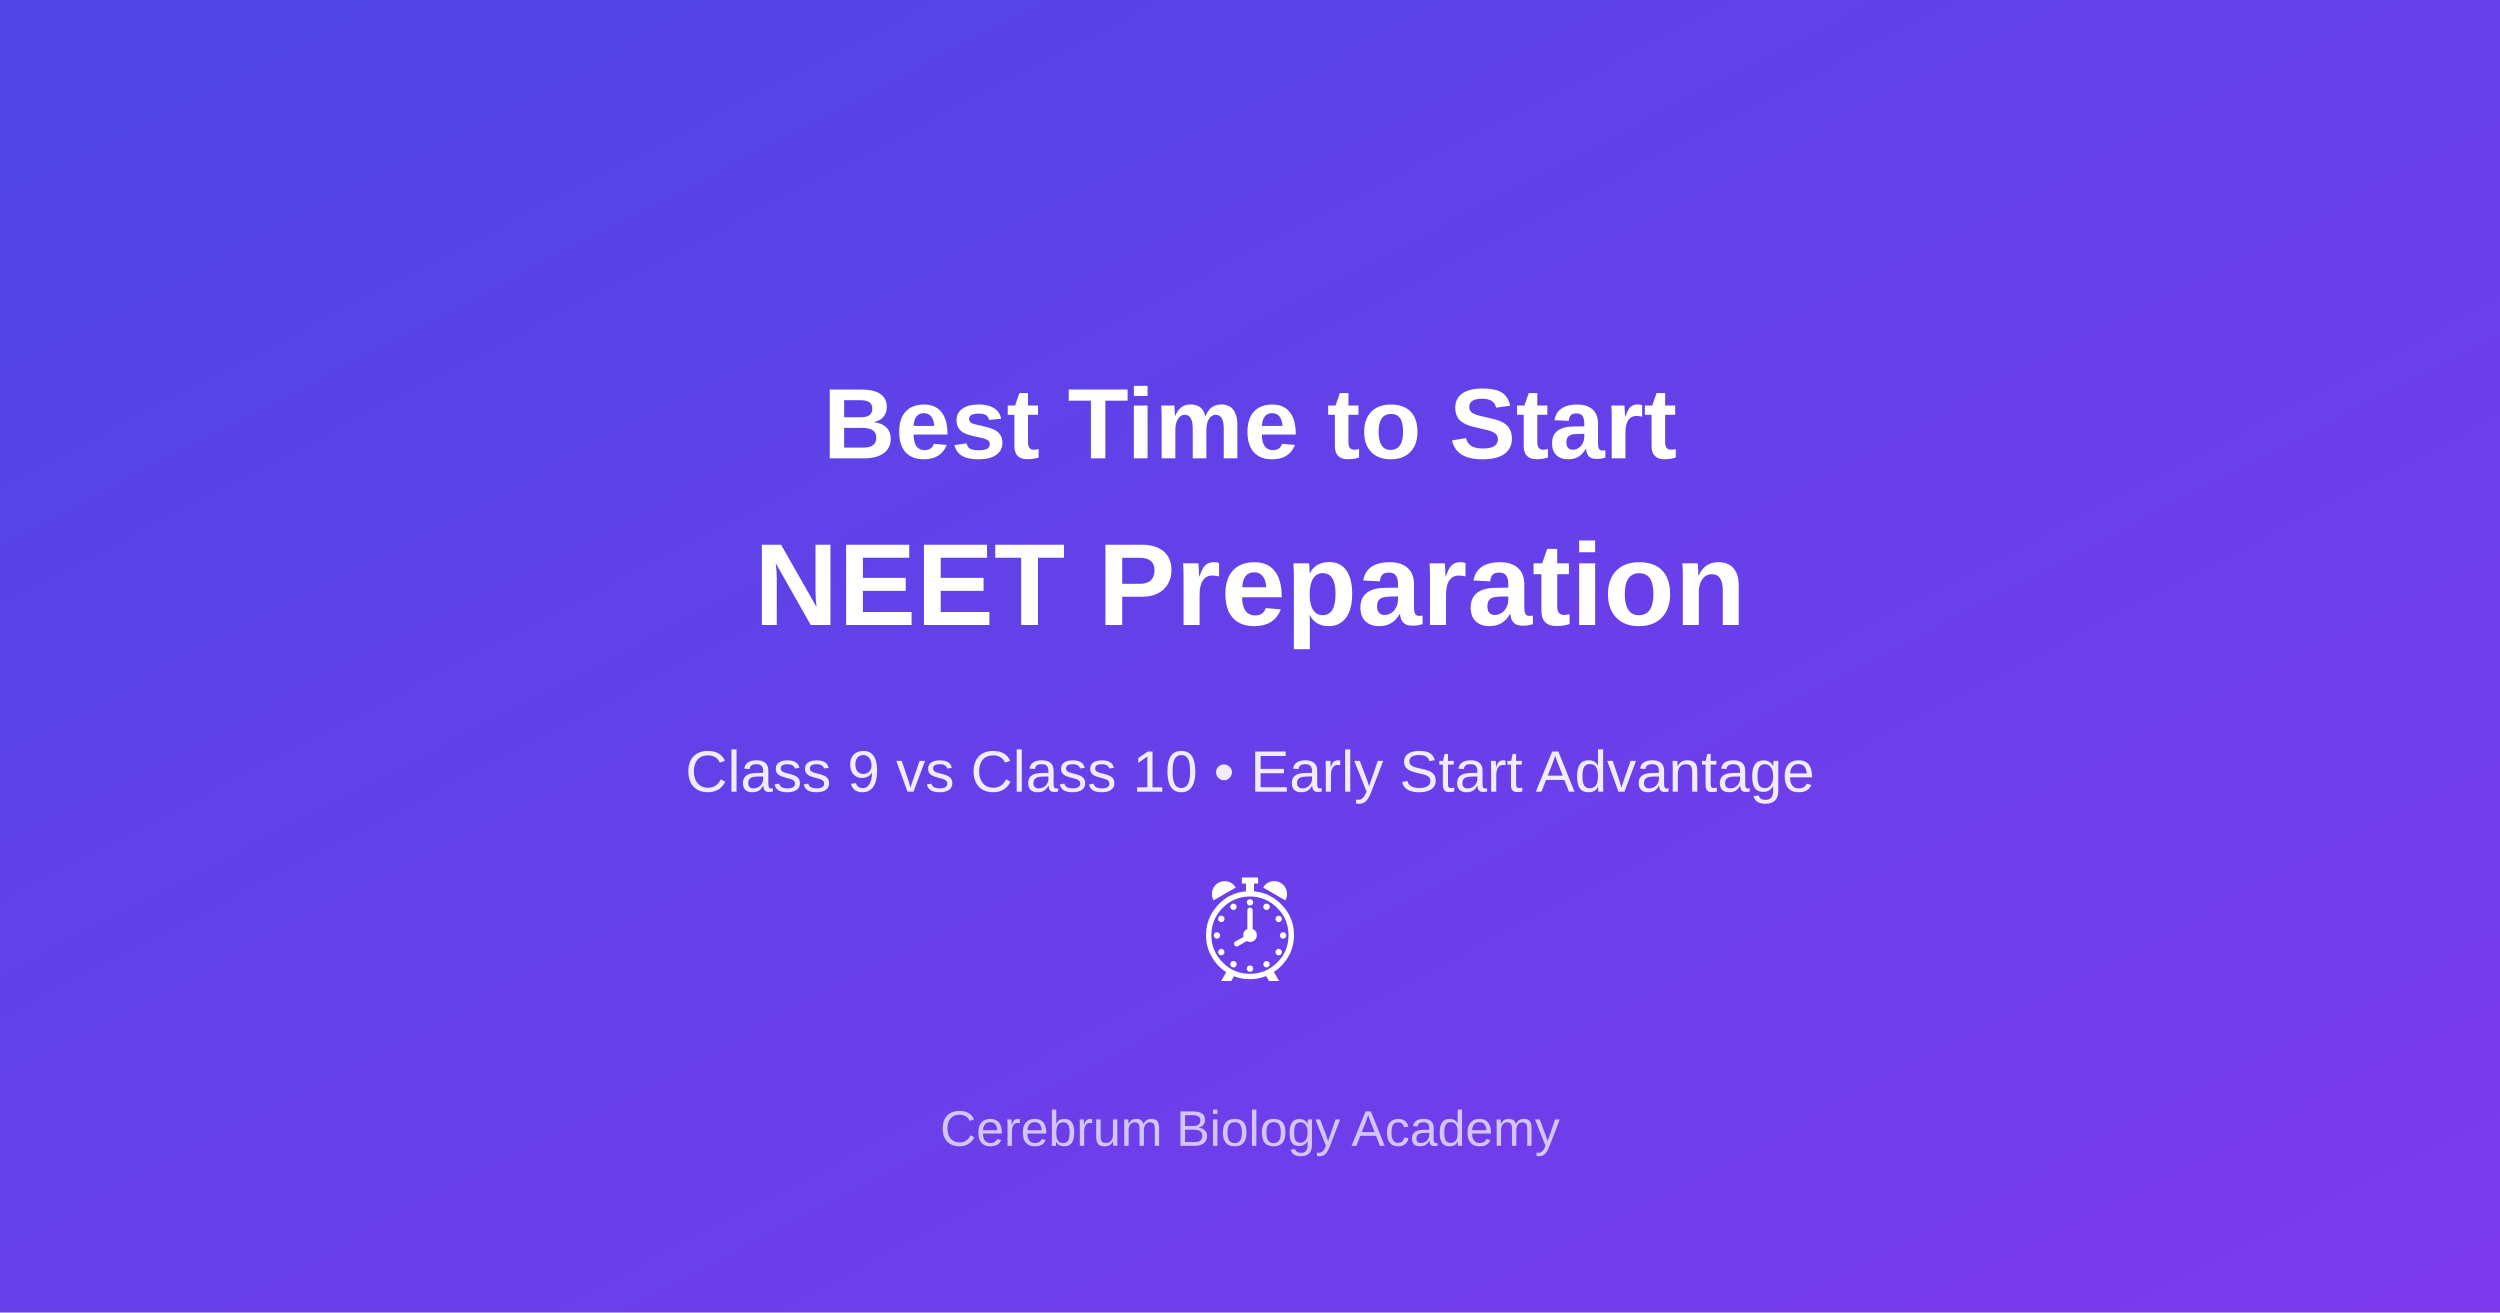
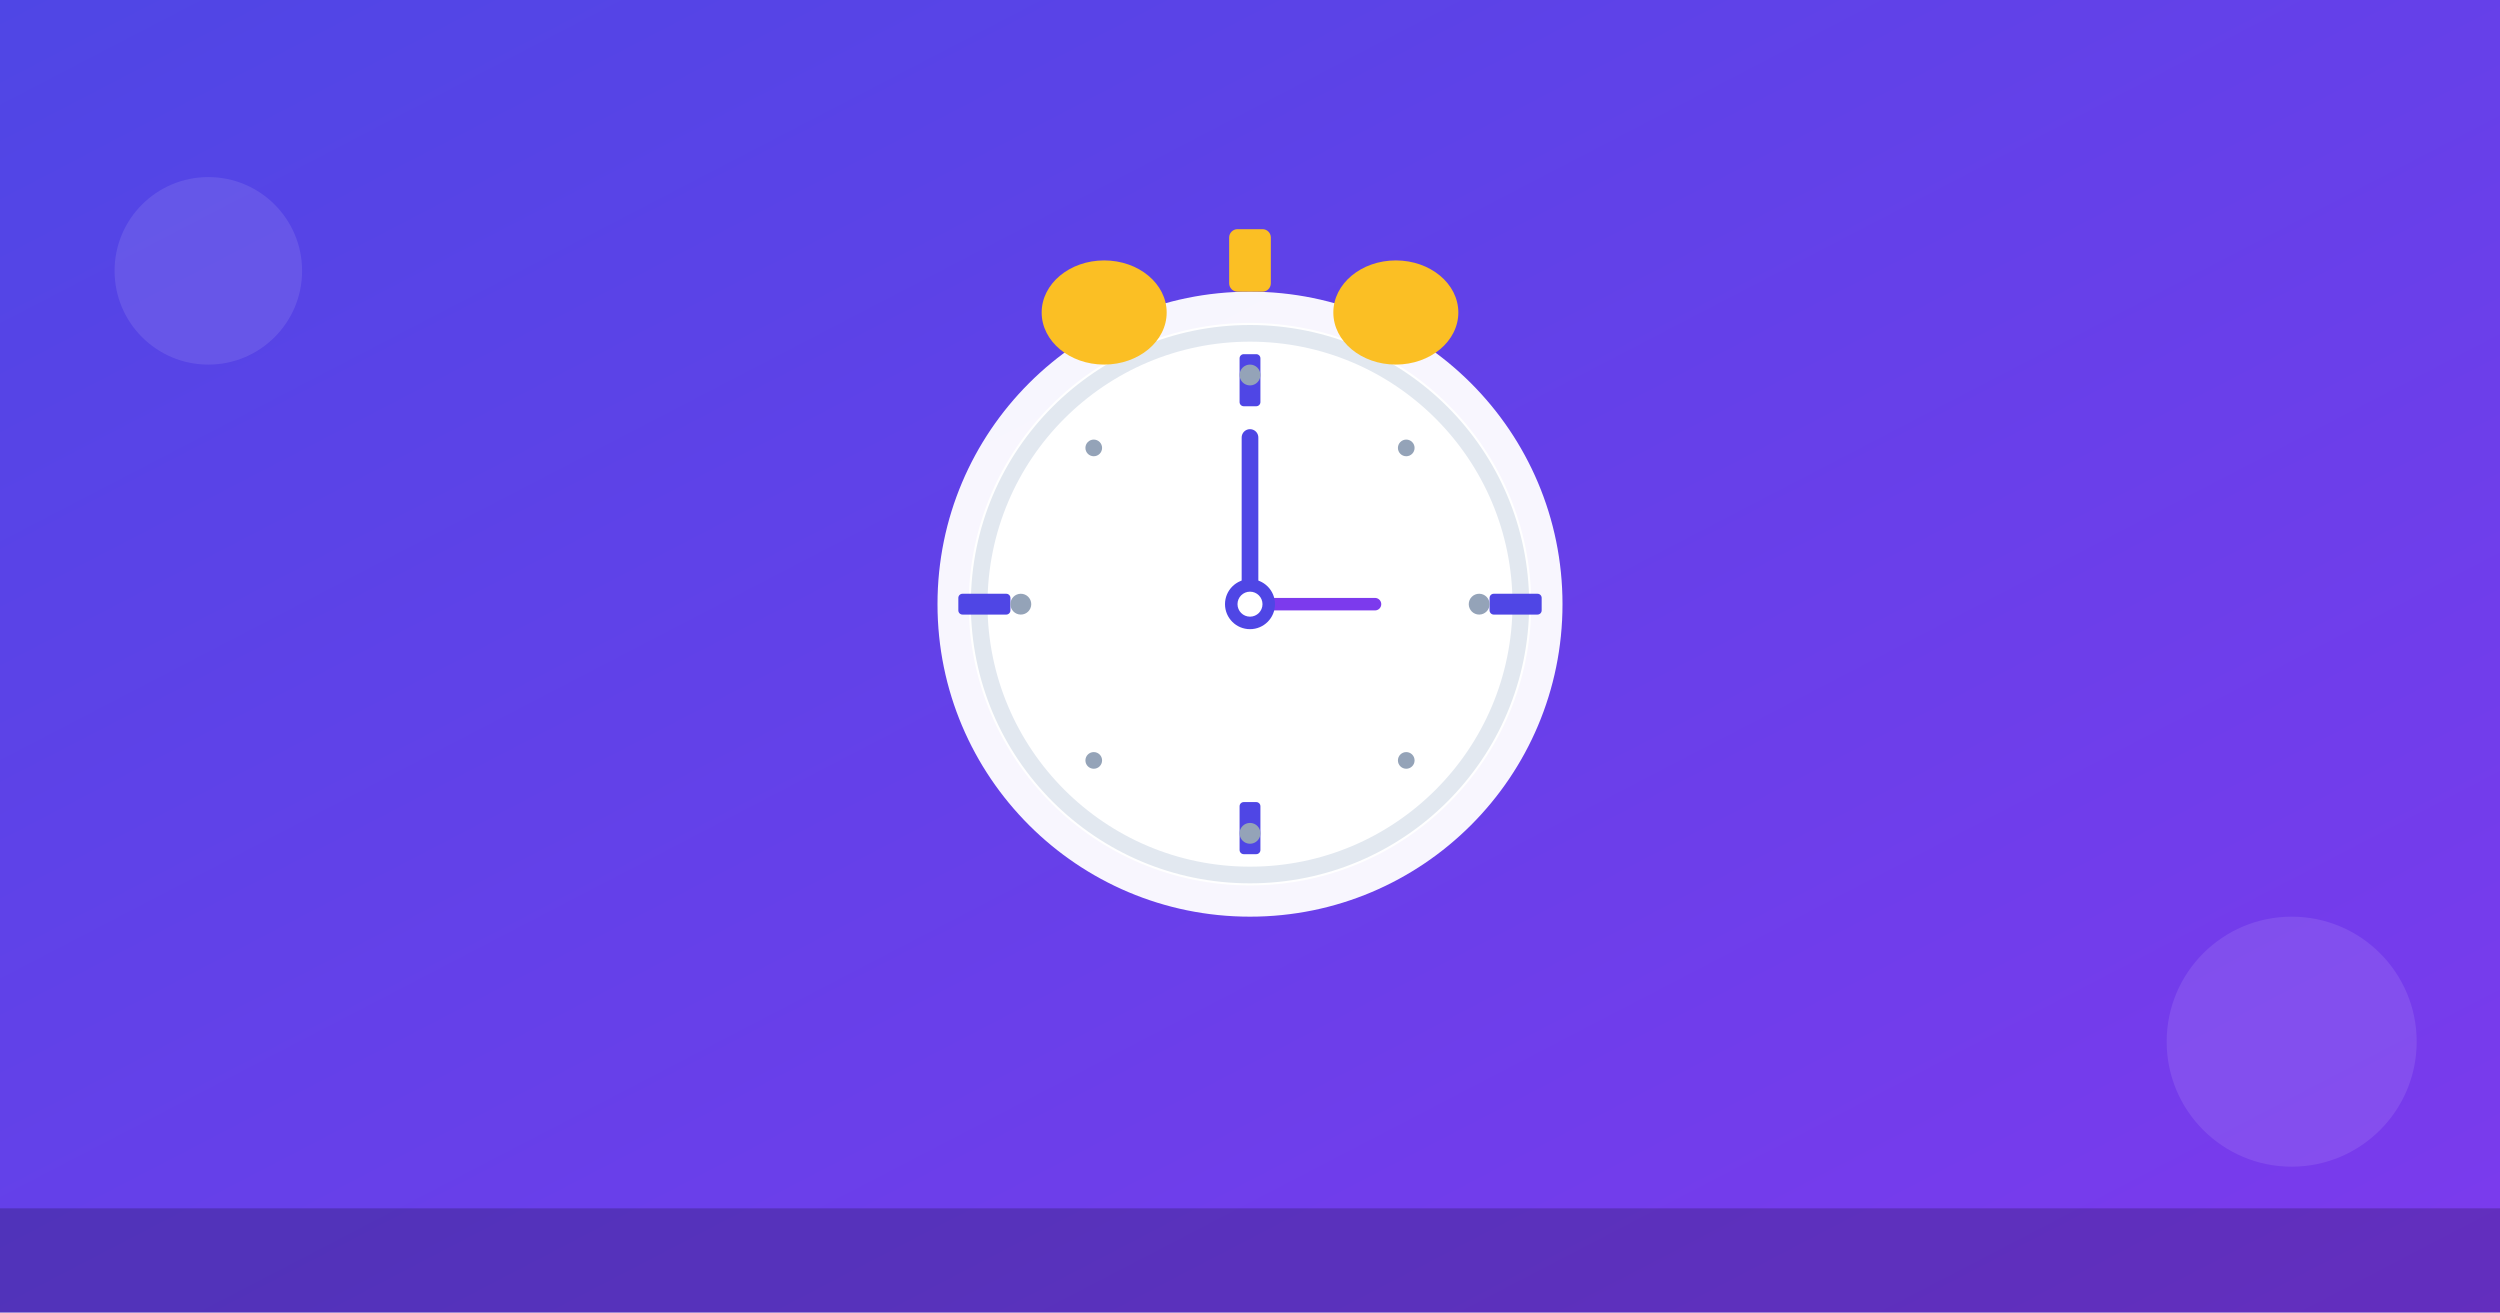
<svg xmlns="http://www.w3.org/2000/svg" width="1200" height="630">
  <defs>
-     <linearGradient id="bg14" x1="0%" y1="0%" x2="100%" y2="100%">
+     <linearGradient id="bg" x1="0%" y1="0%" x2="100%" y2="100%">
      <stop offset="0%" style="stop-color:#4f46e5;stop-opacity:1" />
      <stop offset="100%" style="stop-color:#7c3aed;stop-opacity:1" />
    </linearGradient>
  </defs>
-   <rect width="100%" height="100%" fill="url(#bg14)" />
-   <text x="600" y="220" font-family="Arial, sans-serif" font-size="48" font-weight="bold" fill="white" text-anchor="middle">Best Time to Start</text>
-   <text x="600" y="300" font-family="Arial, sans-serif" font-size="56" font-weight="bold" fill="white" text-anchor="middle">NEET Preparation</text>
-   <text x="600" y="380" font-family="Arial, sans-serif" font-size="28" fill="rgba(255,255,255,0.9)" text-anchor="middle">Class 9 vs Class 10 • Early Start Advantage</text>
-   <text x="600" y="550" font-family="Arial, sans-serif" font-size="24" fill="rgba(255,255,255,0.7)" text-anchor="middle">Cerebrum Biology Academy</text>
-   <text x="600" y="470" font-family="Arial" font-size="64" fill="white" text-anchor="middle">⏰</text>
+   <rect width="100%" height="100%" fill="url(#bg)" />
+   <g transform="translate(450, 120)">
+     <circle cx="150" cy="170" r="150" fill="rgba(255,255,255,0.95)" />
+     <circle cx="150" cy="170" r="135" fill="white" />
+     <circle cx="150" cy="170" r="130" fill="none" stroke="#e2e8f0" stroke-width="8" />
+     <g fill="#4f46e5">
+       <rect x="145" y="50" width="10" height="25" rx="2" />
+       <rect x="145" y="265" width="10" height="25" rx="2" />
+       <rect x="265" y="165" width="25" height="10" rx="2" />
+       <rect x="10" y="165" width="25" height="10" rx="2" />
+     </g>
+     <g fill="#94a3b8">
+       <circle cx="150" cy="60" r="5" />
+       <circle cx="150" cy="280" r="5" />
+       <circle cx="40" cy="170" r="5" />
+       <circle cx="260" cy="170" r="5" />
+       <circle cx="75" cy="95" r="4" />
+       <circle cx="225" cy="95" r="4" />
+       <circle cx="75" cy="245" r="4" />
+       <circle cx="225" cy="245" r="4" />
+     </g>
+     <line x1="150" y1="170" x2="150" y2="90" stroke="#4f46e5" stroke-width="8" stroke-linecap="round" />
+     <line x1="150" y1="170" x2="210" y2="170" stroke="#7c3aed" stroke-width="6" stroke-linecap="round" />
+     <circle cx="150" cy="170" r="12" fill="#4f46e5" />
+     <circle cx="150" cy="170" r="6" fill="white" />
+     <ellipse cx="80" cy="30" rx="30" ry="25" fill="#fbbf24" />
+     <ellipse cx="220" cy="30" rx="30" ry="25" fill="#fbbf24" />
+     <rect x="140" y="-10" width="20" height="30" fill="#fbbf24" rx="4" />
+   </g>
+   <circle cx="100" cy="130" r="45" fill="rgba(255,255,255,0.1)" />
+   <circle cx="1100" cy="500" r="60" fill="rgba(255,255,255,0.1)" />
+   <rect x="0" y="580" width="1200" height="50" fill="rgba(0,0,0,0.2)" />
</svg>
